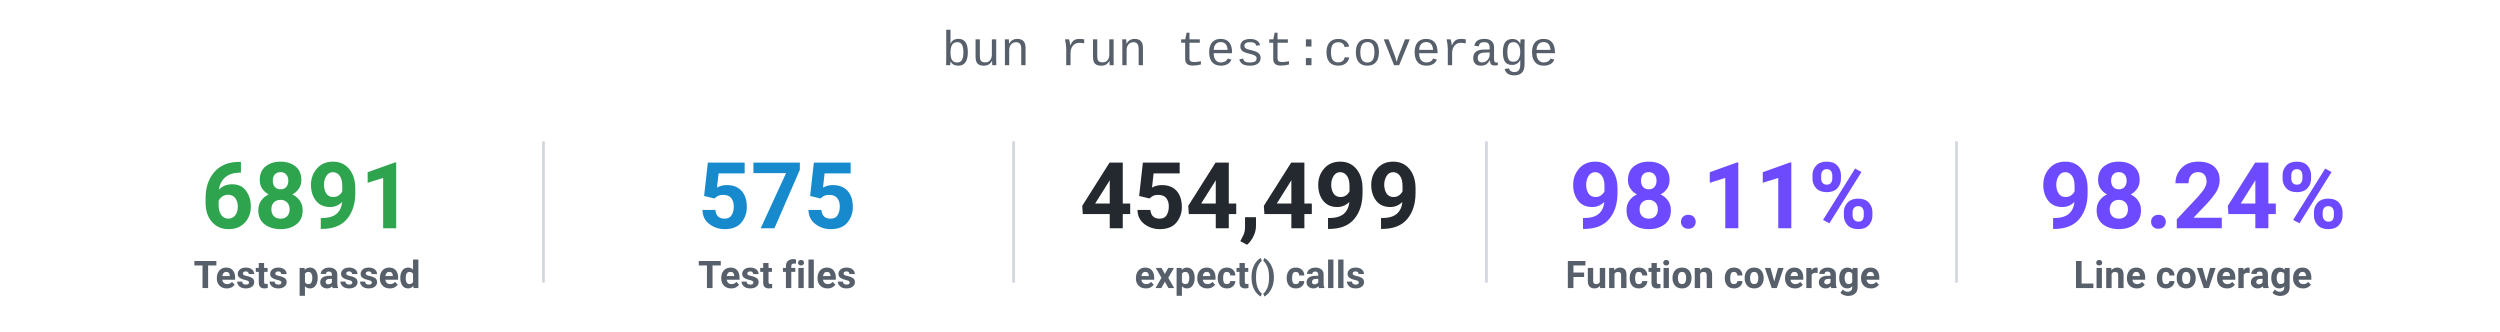
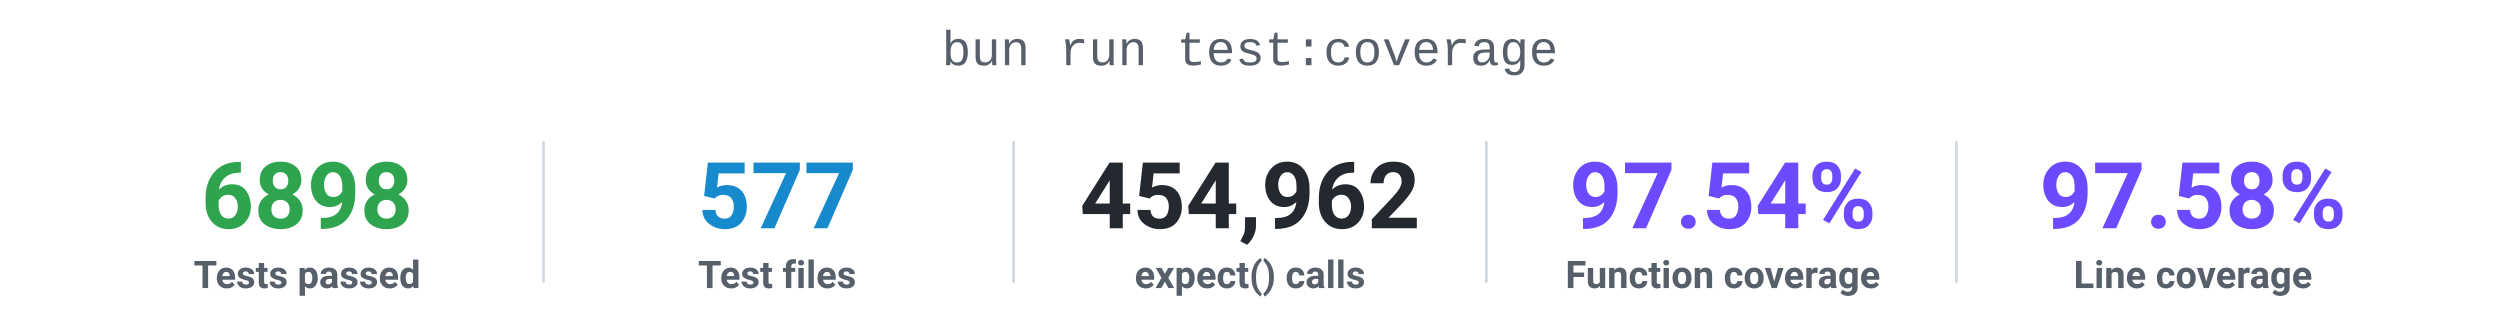
- <svg xmlns="http://www.w3.org/2000/svg" viewBox="0 0 920 122" width="920" height="122" role="img" aria-label="bun run test:coverage — 6891 tests passed, 575 test files, 454,499 expect() calls, 98.11% function coverage, 98.24% line coverage">
+ <svg xmlns="http://www.w3.org/2000/svg" viewBox="0 0 920 122" width="920" height="122" role="img" aria-label="bun run test:coverage — 6898 tests passed, 577 test files, 454,962 expect() calls, 97.54% function coverage, 97.58% line coverage">
  <style>
    .cmd { font-family: ui-monospace, SFMono-Regular, 'SF Mono', Menlo, Consolas, 'Liberation Mono', monospace; font-weight: 500; font-size: 18px; }
    .val { font-family: system-ui, -apple-system, BlinkMacSystemFont, 'Segoe UI', Roboto, sans-serif; font-weight: 700; font-size: 34px; }
    .lbl { font-family: system-ui, -apple-system, BlinkMacSystemFont, 'Segoe UI', Roboto, sans-serif; font-weight: 600; font-size: 14px; }
  </style>
  <text x="460" y="24" text-anchor="middle" class="cmd" fill="#57606a">bun run test:coverage</text>
  <line x1="200" y1="52" x2="200" y2="104" stroke="#d0d7de" stroke-width="1" />
  <line x1="373" y1="52" x2="373" y2="104" stroke="#d0d7de" stroke-width="1" />
  <line x1="547" y1="52" x2="547" y2="104" stroke="#d0d7de" stroke-width="1" />
  <line x1="720" y1="52" x2="720" y2="104" stroke="#d0d7de" stroke-width="1" />
-   <text x="113" y="84" text-anchor="middle" class="val" fill="#2ea44f">6891</text>
+   <text x="113" y="84" text-anchor="middle" class="val" fill="#2ea44f">6898</text>
  <text x="113" y="106" text-anchor="middle" class="lbl" fill="#57606a">Tests passed</text>
-   <text x="286" y="84" text-anchor="middle" class="val" fill="#1789cd">575</text>
+   <text x="286" y="84" text-anchor="middle" class="val" fill="#1789cd">577</text>
  <text x="286" y="106" text-anchor="middle" class="lbl" fill="#57606a">Test files</text>
-   <text x="460" y="84" text-anchor="middle" class="val" fill="#24292f">454,499</text>
+   <text x="460" y="84" text-anchor="middle" class="val" fill="#24292f">454,962</text>
  <text x="460" y="106" text-anchor="middle" class="lbl" fill="#57606a">expect() calls</text>
-   <text x="634" y="84" text-anchor="middle" class="val" fill="#6d4aff">98.11%</text>
+   <text x="634" y="84" text-anchor="middle" class="val" fill="#6d4aff">97.54%</text>
  <text x="634" y="106" text-anchor="middle" class="lbl" fill="#57606a">Function coverage</text>
-   <text x="807" y="84" text-anchor="middle" class="val" fill="#6d4aff">98.24%</text>
+   <text x="807" y="84" text-anchor="middle" class="val" fill="#6d4aff">97.58%</text>
  <text x="807" y="106" text-anchor="middle" class="lbl" fill="#57606a">Line coverage</text>
</svg>
